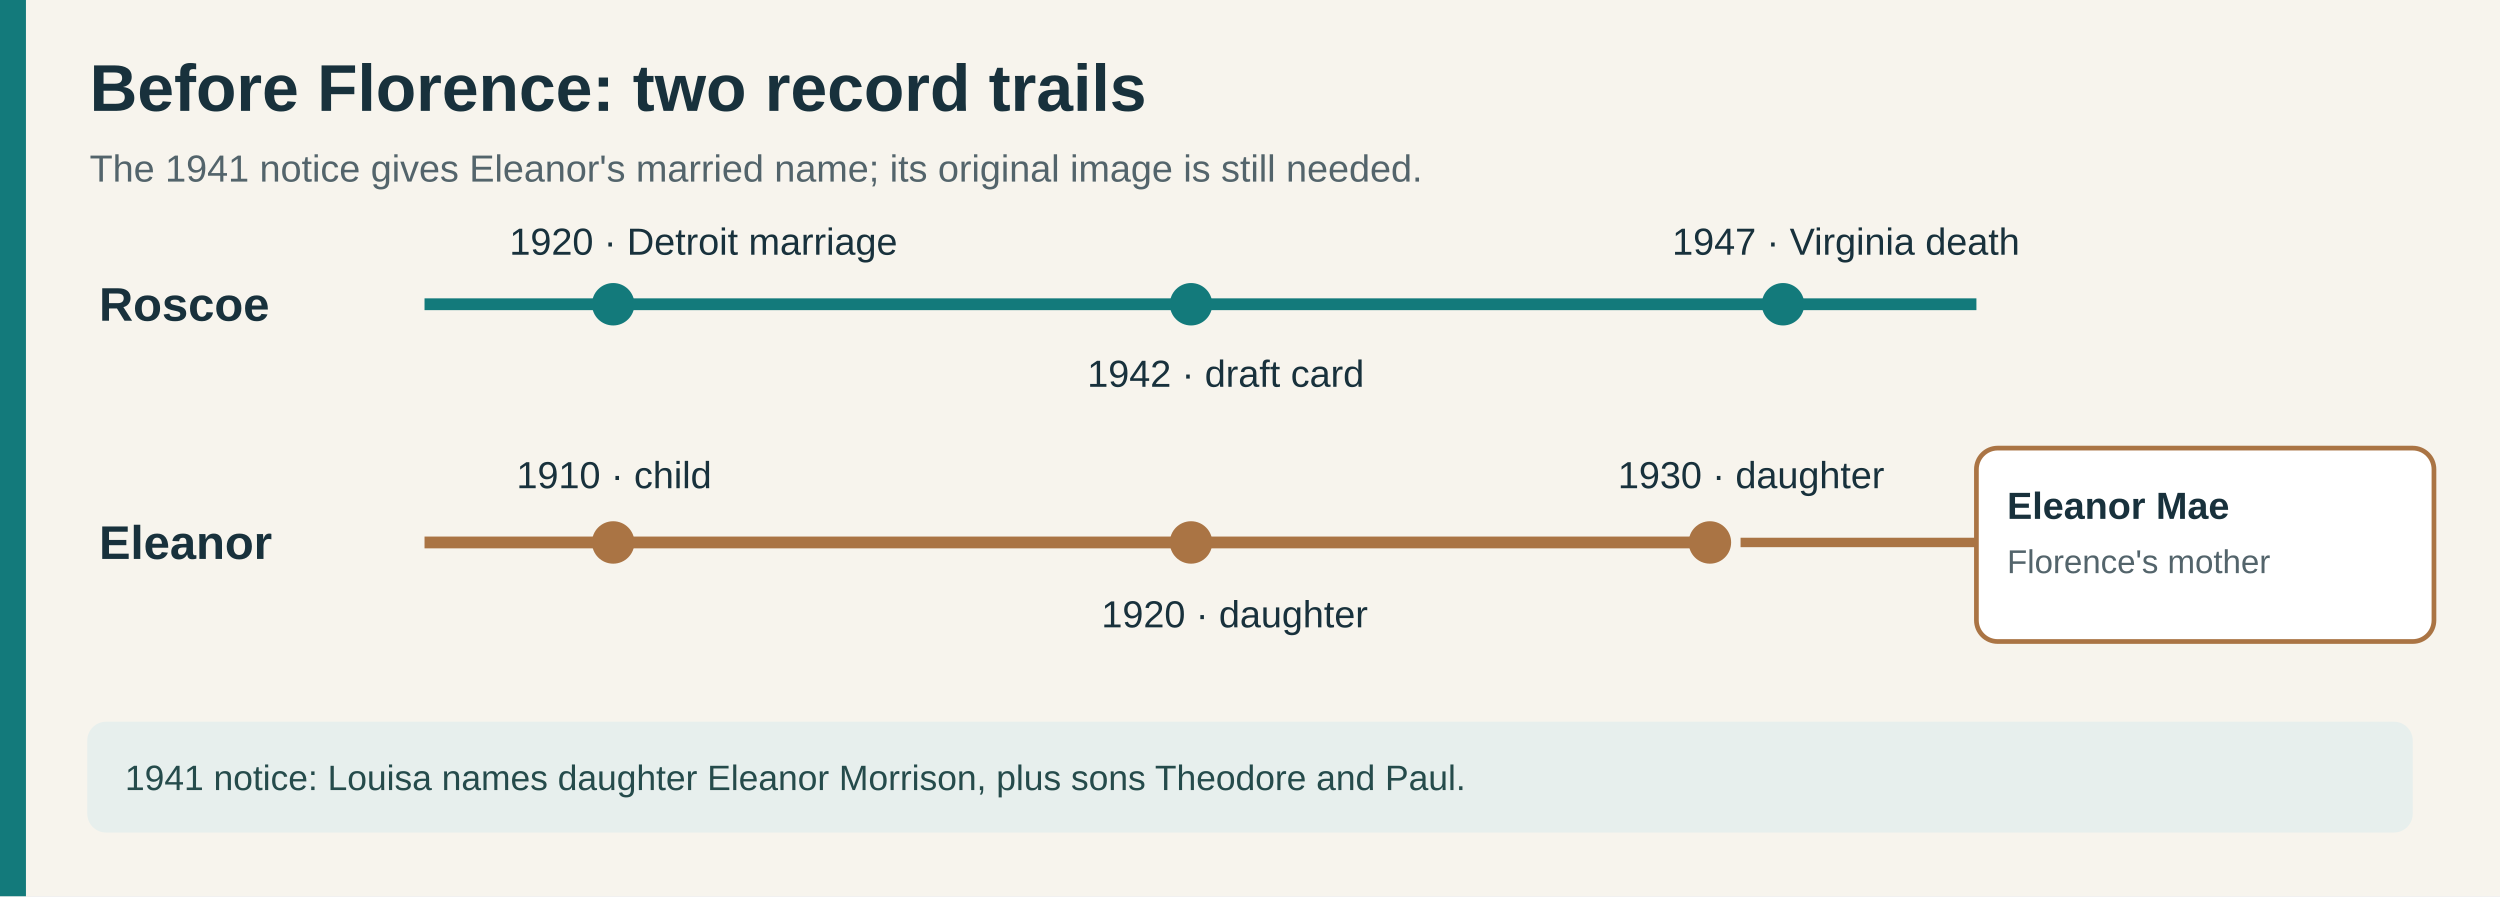
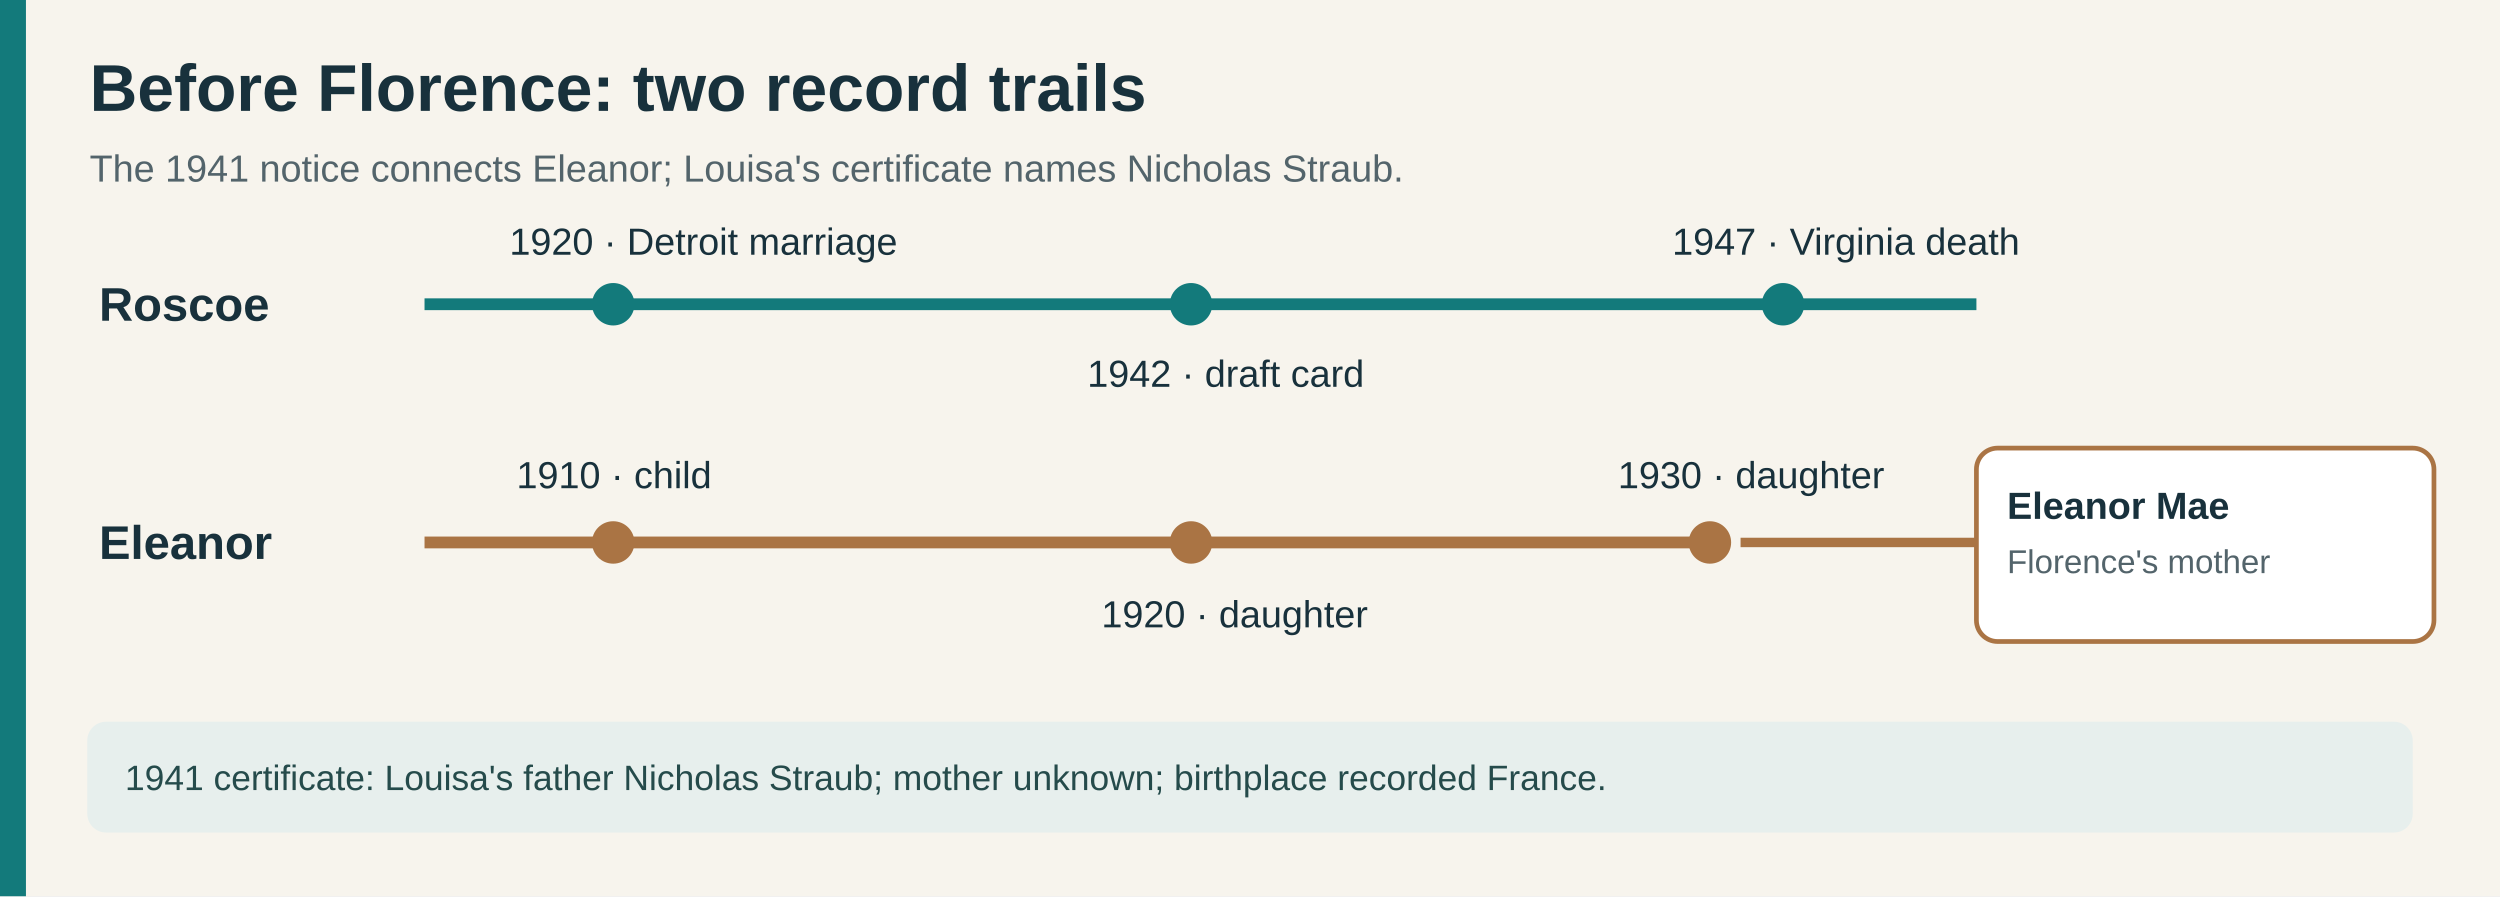
<svg xmlns="http://www.w3.org/2000/svg" viewBox="0 0 1060 380" role="img" aria-labelledby="title desc">
  <rect width="1060" height="380" fill="#f7f4ed" />
  <rect x="0" width="11" height="380" fill="#137a7b" />
  <g font-family="Arial,sans-serif">
    <text x="38" y="47" font-size="28" font-weight="700" fill="#18313c">Before Florence: two record trails</text>
-     <text x="38" y="77" font-size="16" fill="#53646b">The 1941 notice gives Eleanor's married name; its original image is still needed.</text>
+     <text x="38" y="77" font-size="16" fill="#53646b">The 1941 notice connects Eleanor; Louisa's certificate names Nicholas Straub.</text>
    <text x="42" y="136" font-size="20" font-weight="700" fill="#18313c">Roscoe</text>
    <line x1="180" y1="129" x2="838" y2="129" stroke="#137a7b" stroke-width="5" />
    <circle cx="260" cy="129" r="9" fill="#137a7b" />
    <circle cx="505" cy="129" r="9" fill="#137a7b" />
    <circle cx="756" cy="129" r="9" fill="#137a7b" />
    <text x="216" y="108" font-size="16" fill="#18313c">1920 · Detroit marriage</text>
    <text x="461" y="164" font-size="16" fill="#18313c">1942 · draft card</text>
    <text x="709" y="108" font-size="16" fill="#18313c">1947 · Virginia death</text>
    <text x="42" y="237" font-size="20" font-weight="700" fill="#18313c">Eleanor</text>
    <line x1="180" y1="230" x2="725" y2="230" stroke="#aa7444" stroke-width="5" />
    <circle cx="260" cy="230" r="9" fill="#aa7444" />
    <circle cx="505" cy="230" r="9" fill="#aa7444" />
    <circle cx="725" cy="230" r="9" fill="#aa7444" />
    <text x="219" y="207" font-size="16" fill="#18313c">1910 · child</text>
    <text x="467" y="266" font-size="16" fill="#18313c">1920 · daughter</text>
    <text x="686" y="207" font-size="16" fill="#18313c">1930 · daughter</text>
    <line x1="738" y1="230" x2="838" y2="230" stroke="#aa7444" stroke-width="4" />
    <rect x="838" y="190" width="194" height="82" rx="9" fill="#fff" stroke="#aa7444" stroke-width="2" />
    <text x="851" y="220" font-size="16" font-weight="700" fill="#18313c">Eleanor Mae</text>
    <text x="851" y="243" font-size="14" fill="#53646b">Florence's mother</text>
    <rect x="37" y="306" width="986" height="47" rx="8" fill="#e7efed" />
-     <text x="53" y="335" font-size="15" fill="#254b4b">1941 notice: Louisa names daughter Eleanor Morrison, plus sons Theodore and Paul.</text>
+     <text x="53" y="335" font-size="15" fill="#254b4b">1941 certificate: Louisa's father Nicholas Straub; mother unknown; birthplace recorded France.</text>
  </g>
</svg>
